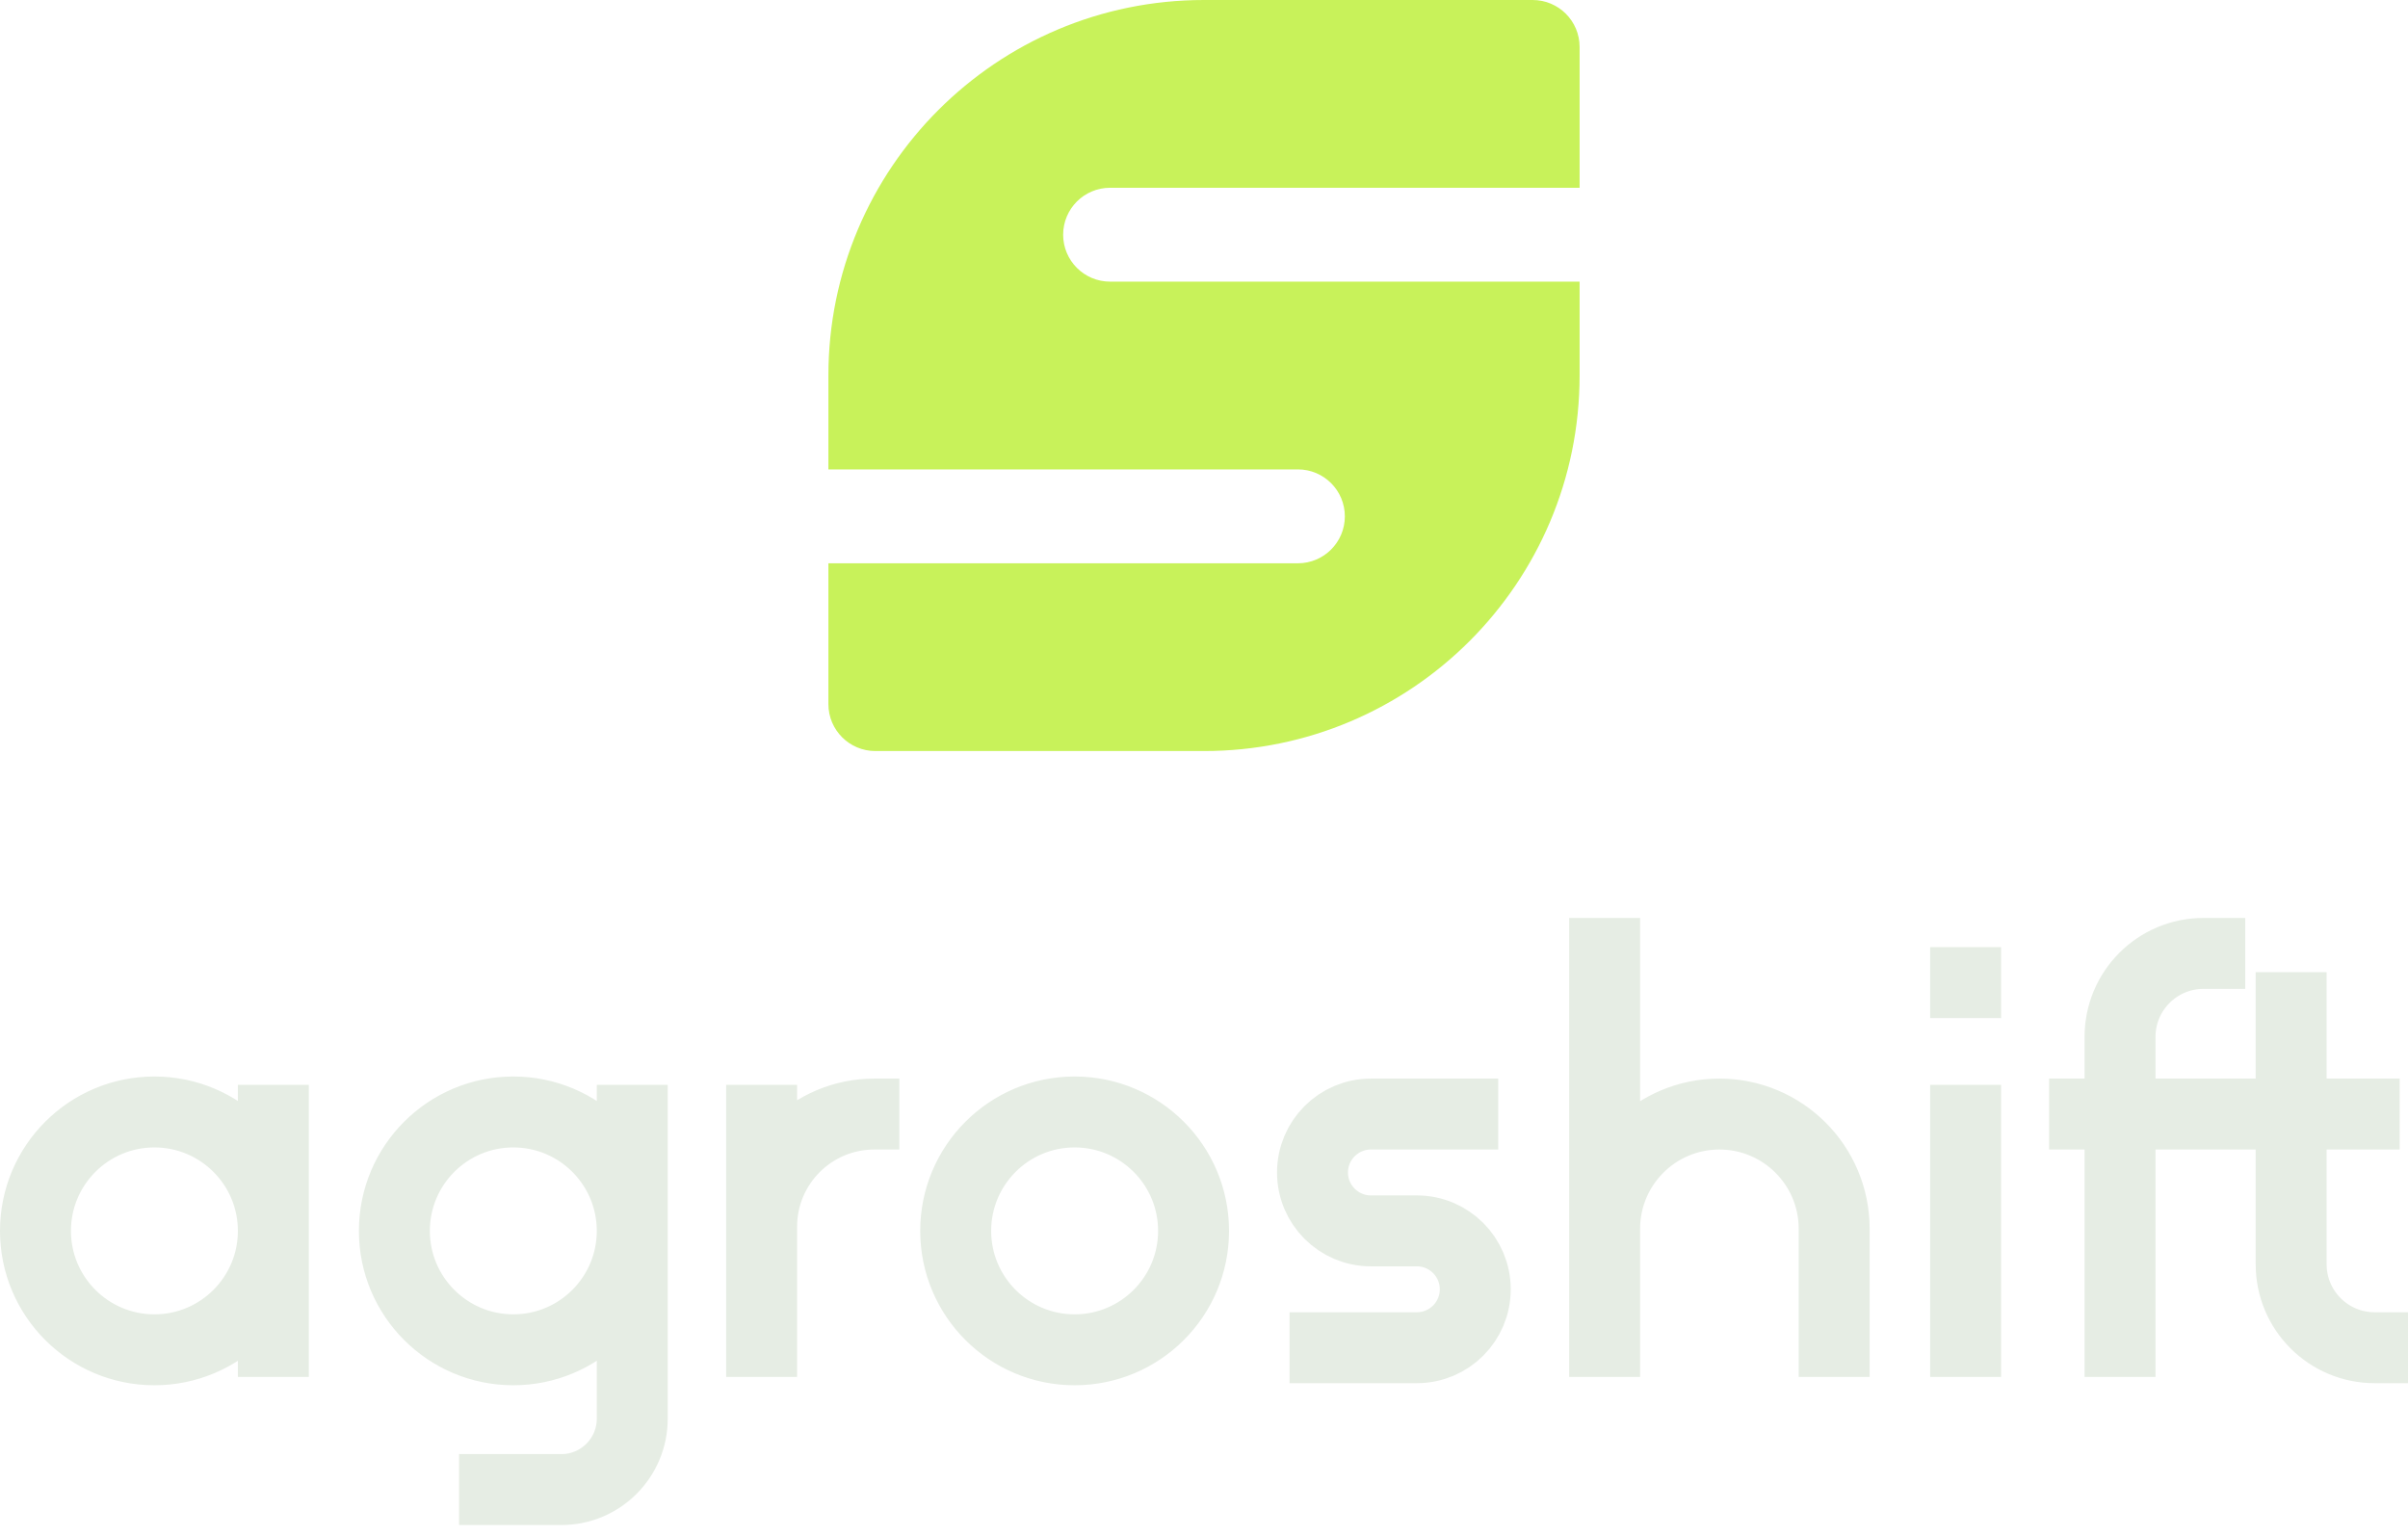
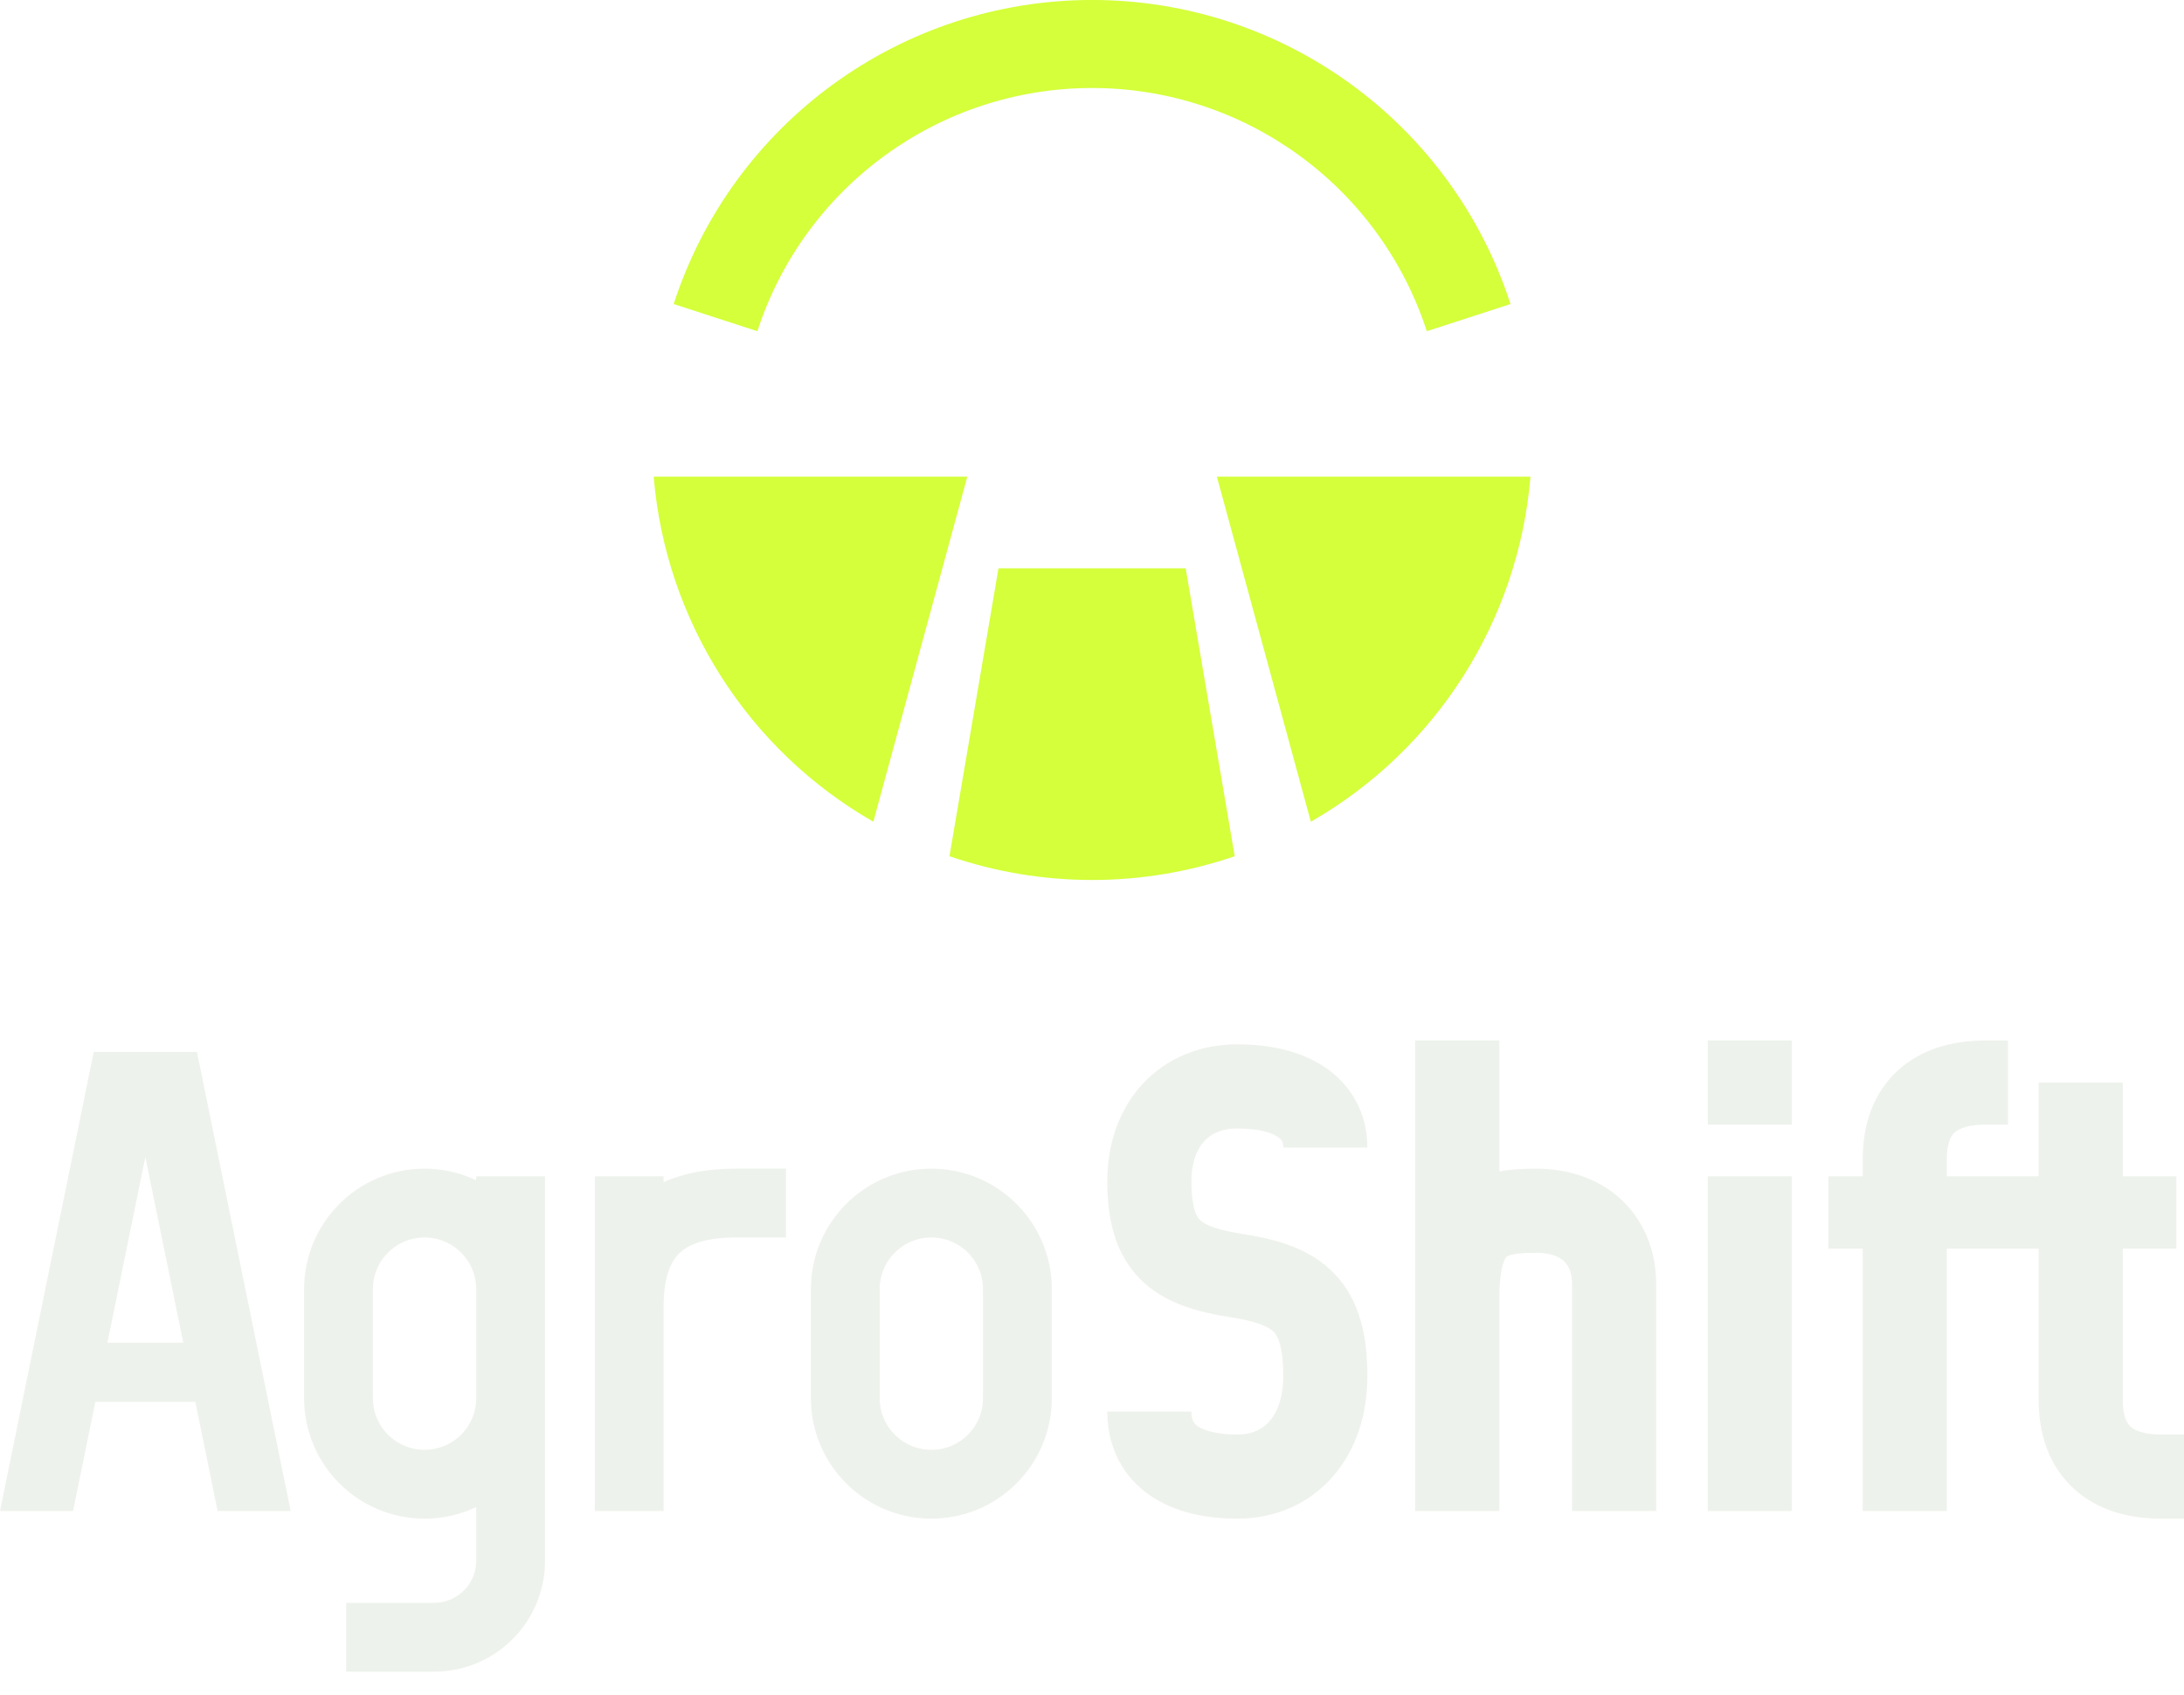
- <svg xmlns="http://www.w3.org/2000/svg" viewBox="0 -32 115.4 73.6" role="img" aria-label="AgroShift">
-   <path transform="translate(39.7 -32) scale(1.5)" d="M12 0h10.5A1.5 1.5 0 0 1 24 1.5V6H9a1.5 1.5 0 0 0 0 3h15v3A12 12 0 0 1 12 24H1.5A1.5 1.5 0 0 1 0 22.5V18h15a1.5 1.5 0 0 0 0-3H0v-3A12 12 0 0 1 12 0Z" fill="#c8f25a" />
-   <path d="M7.4 21.3a5.7 5.7 0 1 0 0 11.4a5.7 5.7 0 1 0 0 -11.4ZM13.1 20V34M24.6 21.3a5.7 5.7 0 1 0 0 11.4a5.7 5.7 0 1 0 0 -11.4ZM30.3 20V36a3.4 3.4 0 0 1-3.4 3.4H22M36.5 34V20M36.5 26.8A5.4 5.4 0 0 1 41.9 21.4H43.1M51.5 21.3a5.7 5.7 0 1 0 0 11.4a5.7 5.7 0 1 0 0 -11.4ZM71.8 21.4H65.7a2.8 2.8 0 0 0 0 5.6H67.9a2.8 2.8 0 0 1 0 5.6H61.8M76.9 12V34M76.9 26.9a5.5 5.5 0 0 1 11 0V34M94.2 20V34M94.2 13.4V16.8M101.6 34V17.7a4 4 0 0 1 4 -4H107.6M98.2 21.4H115M109.8 14.6V28.6a4 4 0 0 0 4 4H115.4" fill="none" stroke="#e6ede4" stroke-width="3.4" stroke-linejoin="round" />
+ <svg xmlns="http://www.w3.org/2000/svg" viewBox="0 -49 114.2 88.6">
+   <path fill="#d4ff3a" transform="translate(34.1 -49) scale(1.917)" d="M0.587 8.292A12 12 0 0 1 23.413 8.292L21.13 9.033A9.6 9.6 0 0 0 2.87 9.033ZM0.042 13L8.596 13L6.033 22.411A12 12 0 0 1 0.042 13ZM8.11 23.352L9.447 15.5L14.553 15.5L15.89 23.352A12 12 0 0 1 8.11 23.352ZM17.967 22.411L15.404 13L23.958 13A12 12 0 0 1 17.967 22.411Z" />
+   <g transform="translate(0 0)">
+     <path fill="#eef2ec" fill-rule="evenodd" d="M0 30L4.9 6H10.3L15.2 30H11.379L10.214 24.296H4.986L3.821 30ZM5.618 21.2H9.582L7.6 11.492ZM95.6 12.5H104.8V16.284H95.6ZM104.8 12.5H113.8V16.284H104.8Z" />
+     <path fill="none" stroke="#eef2ec" stroke-width="3.6" d="M17.7 18.4A4.5 4.5 0 0 1 26.7 18.4V24.1A4.5 4.5 0 0 1 17.7 24.1ZM26.7 12.5V32.6A4 4 0 0 1 22.7 36.6H18.1M32.9 12.5V30M32.9 19.3C32.9 15.1 35.3 13.9 38.5 13.9H41.1M44.2 18.4A4.5 4.5 0 0 1 53.2 18.4V24.1A4.5 4.5 0 0 1 44.2 24.1Z" />
+     <path fill="none" stroke="#eef2ec" stroke-width="4.4" d="M69.3 11C69.3 8.9 67.46 7.8 64.7 7.8C61.94 7.8 60.1 9.78 60.1 12.75C60.1 16.215 61.48 17.2 64.7 17.7C67.92 18.2 69.3 19.275 69.3 22.95C69.3 26.1 67.46 28.2 64.7 28.2C61.94 28.2 60.1 27.1 60.1 24.8M76.2 5.4V30M76.2 18.9C76.2 14.9 77.7 14.3 80.3 14.3C83.1 14.3 84.4 16.1 84.4 18.1V30M91.5 12.5V30M91.5 5.4V9.8M99.6 30V11.6C99.6 8.9 101.2 7.6 103.8 7.6H105M108.8 7.6V24.2C108.8 26.9 110.4 28.2 113 28.2H114.2" />
+   </g>
</svg>
